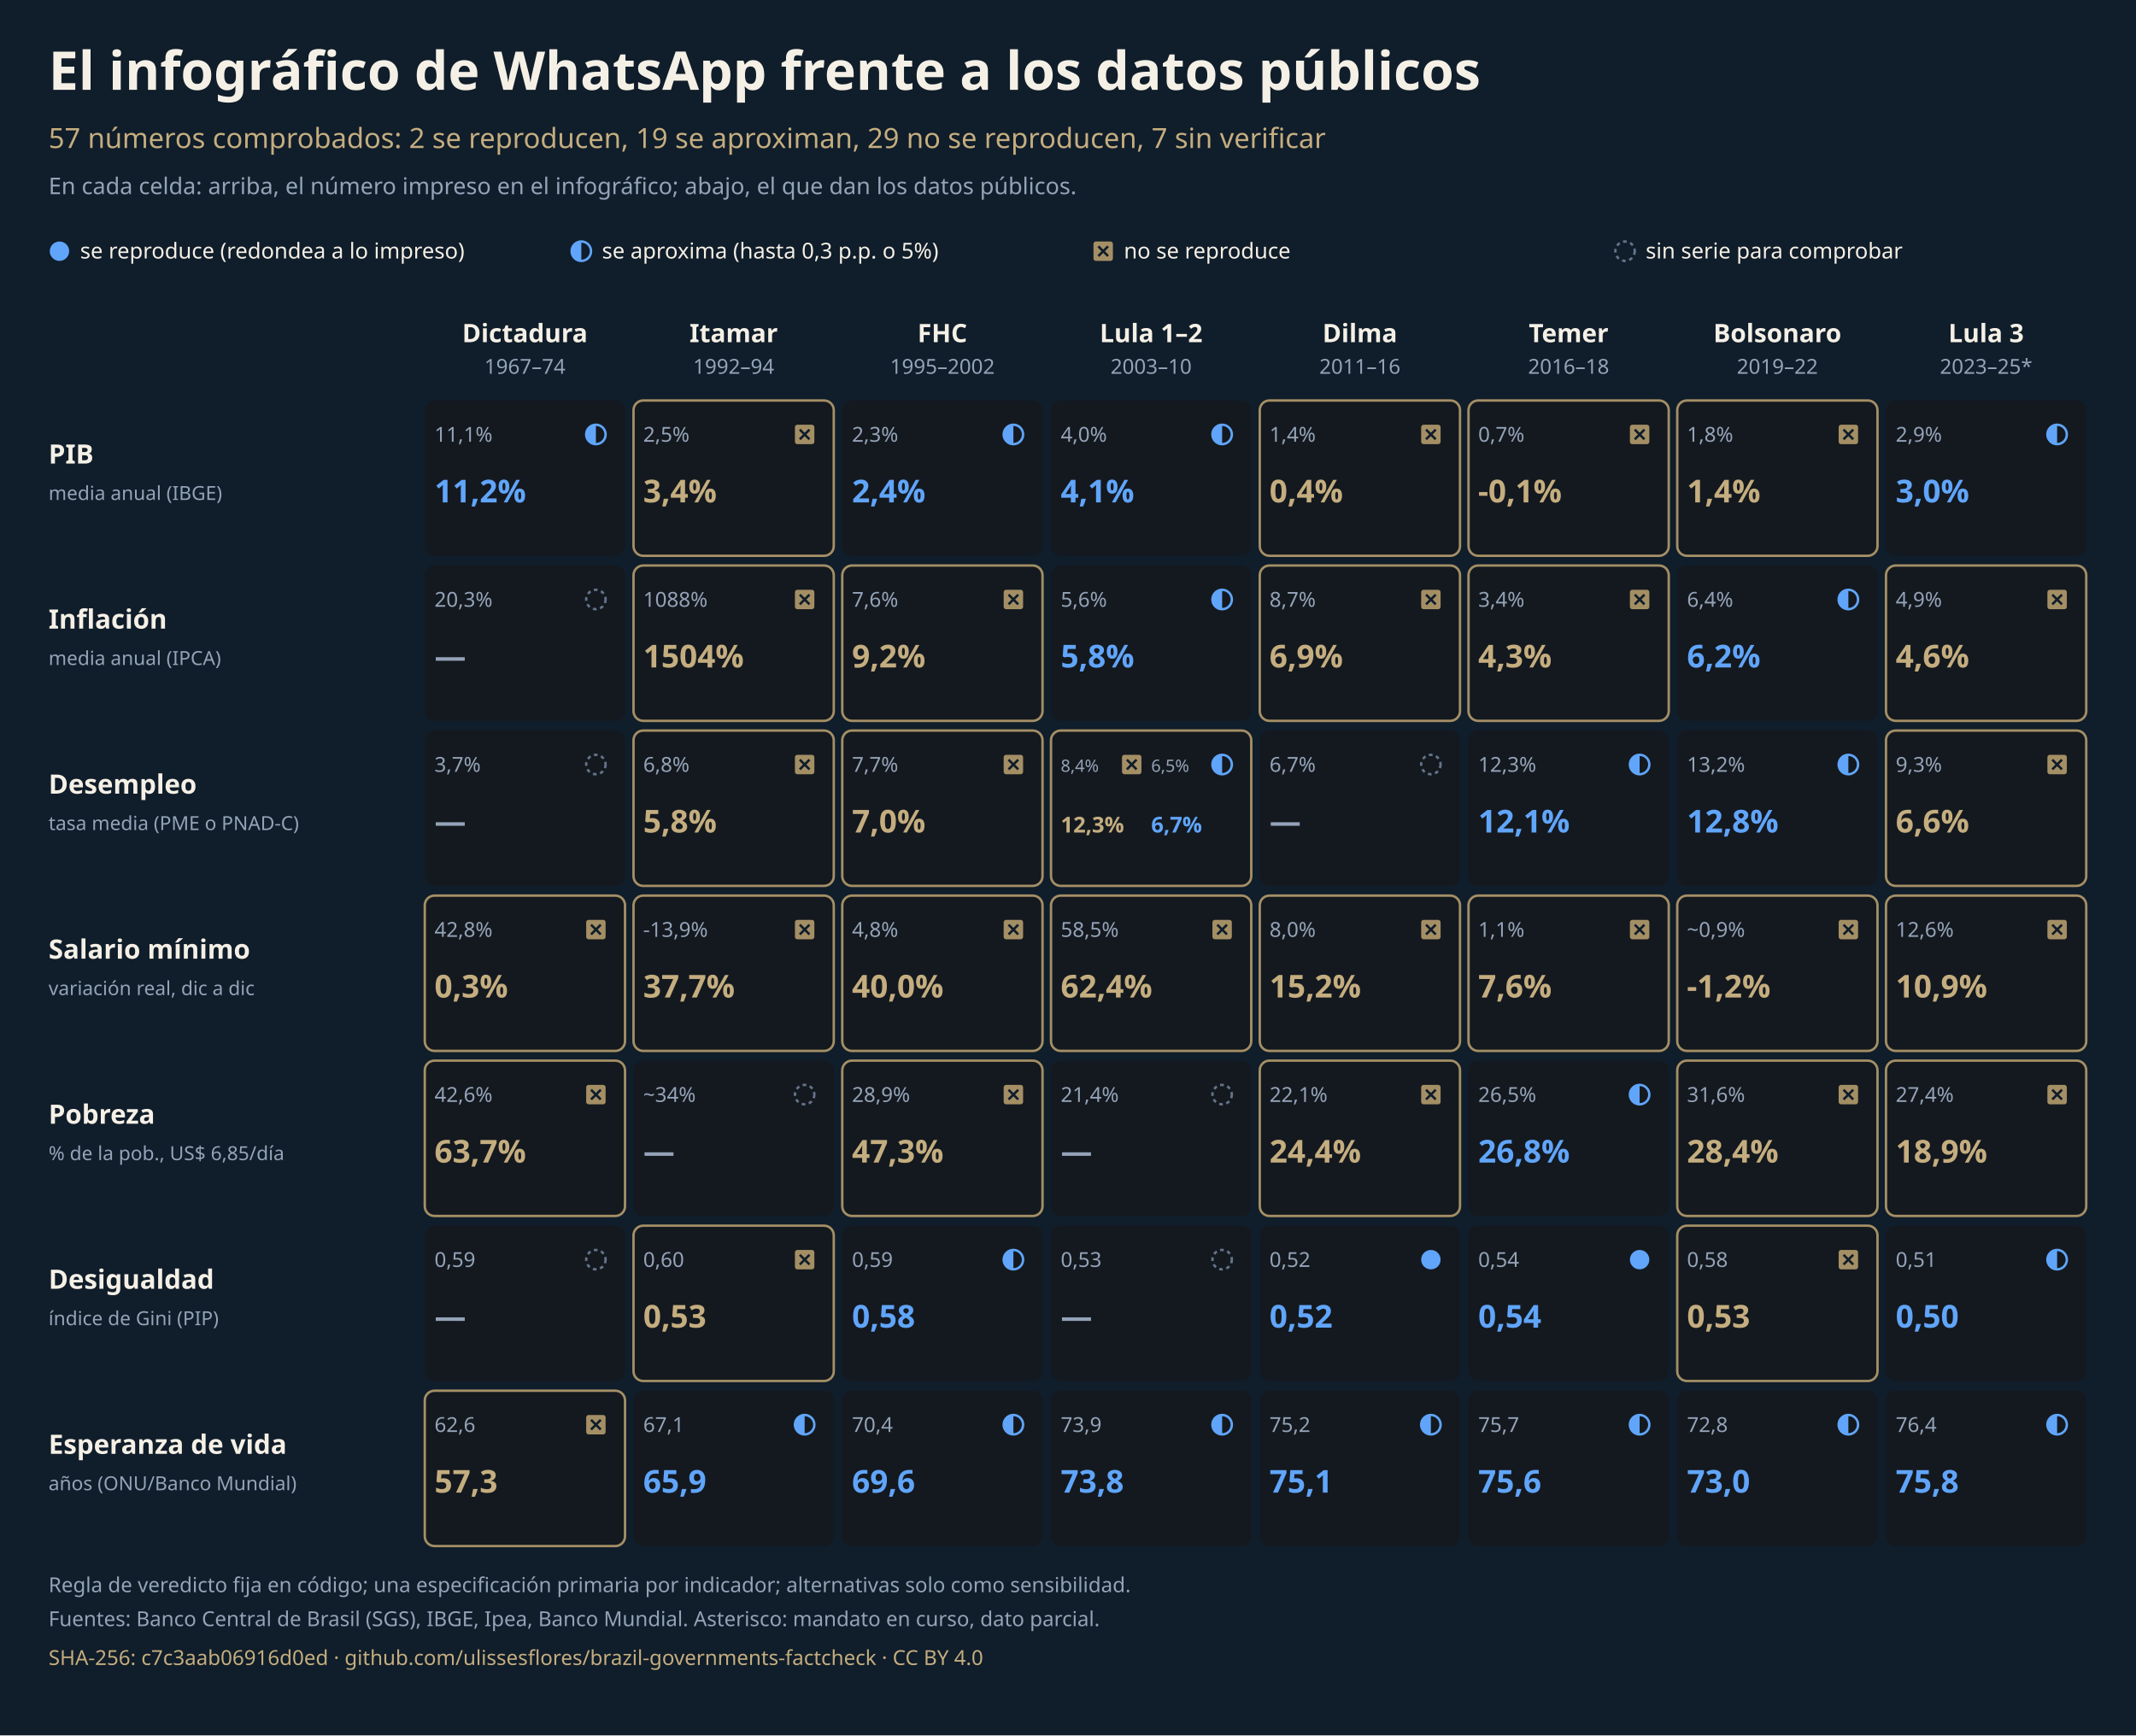
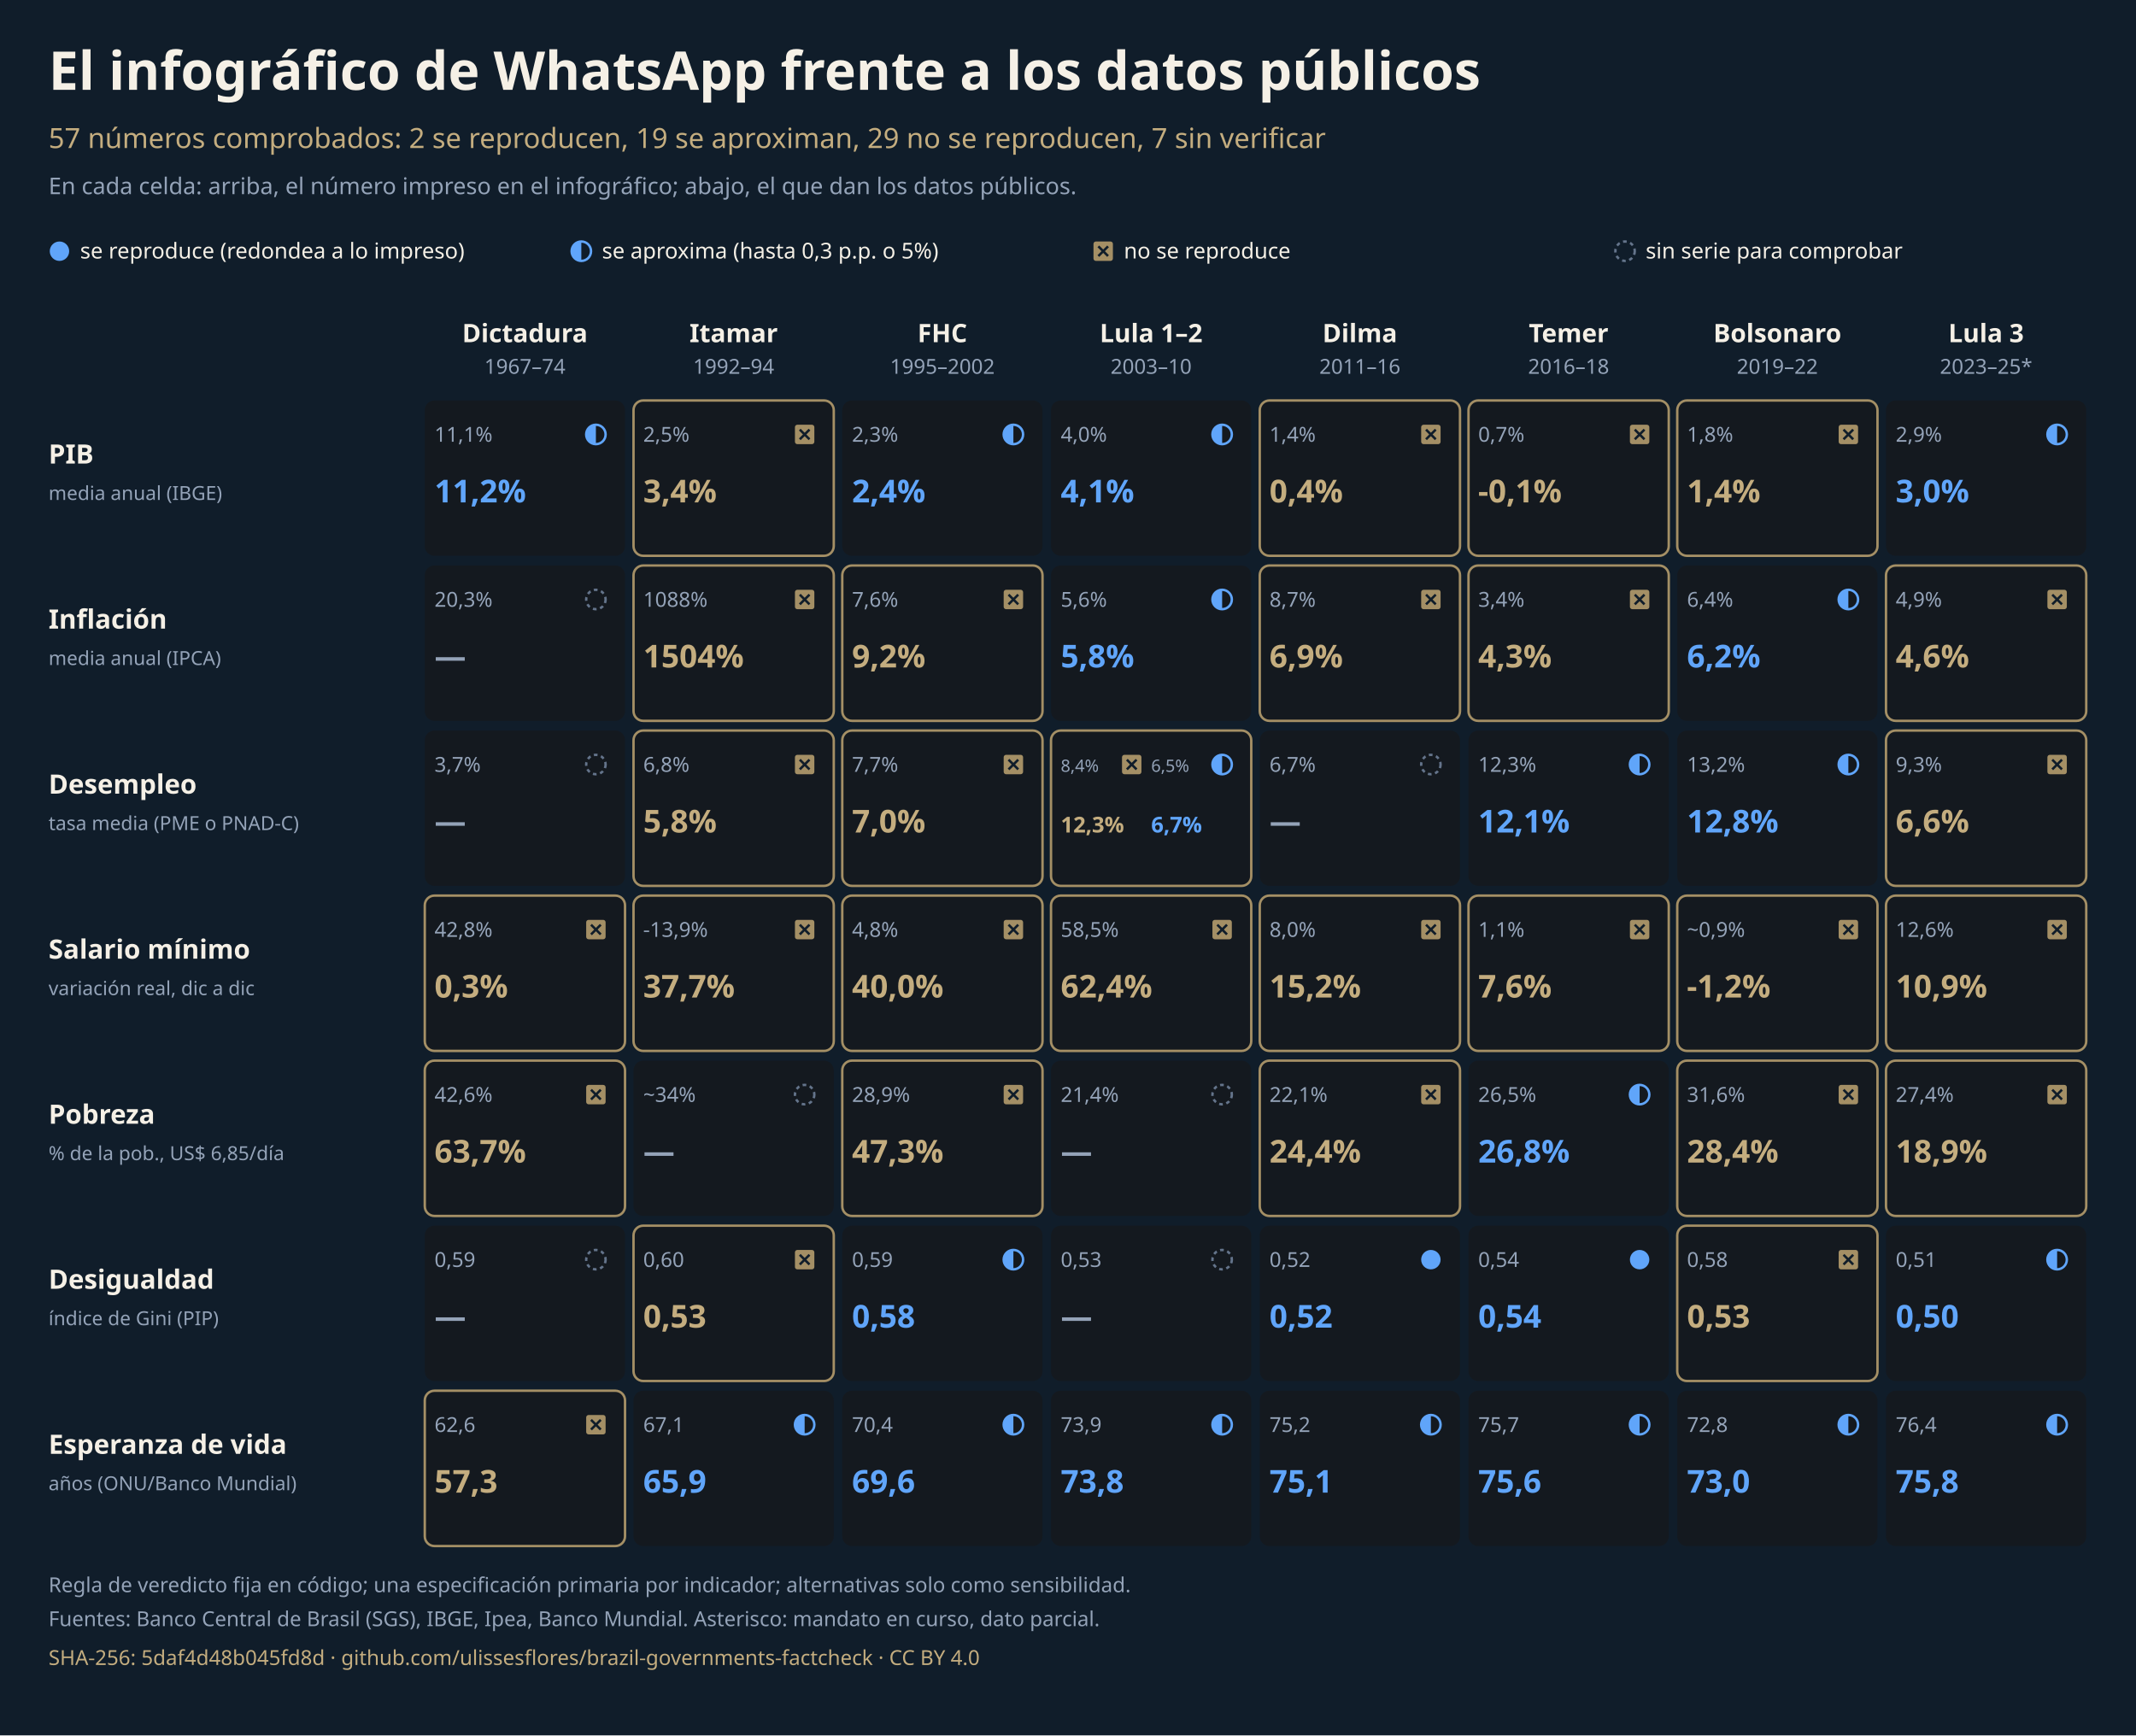
<svg xmlns="http://www.w3.org/2000/svg" viewBox="0 0 1760 1430" width="1760" height="1430" role="img" aria-label="El infográfico de WhatsApp frente a los datos públicos. 57 números comprobados: 2 se reproducen, 19 se aproximan, 29 no se reproducen, 7 sin verificar. Dictadura, PIB: 11,1% / 11,2%. Itamar, PIB: 2,5% / 3,4%. FHC, PIB: 2,3% / 2,4%. Lula 1–2, PIB: 4,0% / 4,1%. Dilma, PIB: 1,4% / 0,4%. Temer, PIB: 0,7% / -0,1%. Bolsonaro, PIB: 1,8% / 1,4%. Lula 3, PIB: 2,9% / 3,0%. Dictadura, Inflación: 20,3% / —. Itamar, Inflación: 1088% / 1504%. FHC, Inflación: 7,6% / 9,2%. Lula 1–2, Inflación: 5,6% / 5,8%. Dilma, Inflación: 8,7% / 6,9%. Temer, Inflación: 3,4% / 4,3%. Bolsonaro, Inflación: 6,4% / 6,2%. Lula 3, Inflación: 4,9% / 4,6%. Dictadura, Desempleo: 3,7% / —. Itamar, Desempleo: 6,8% / 5,8%. FHC, Desempleo: 7,7% / 7,0%. Lula 1–2, Desempleo: 8,4% / 12,3%. Lula 1–2, Desempleo: 6,5% / 6,7%. Dilma, Desempleo: 6,7% / —. Temer, Desempleo: 12,3% / 12,1%. Bolsonaro, Desempleo: 13,2% / 12,8%. Lula 3, Desempleo: 9,3% / 6,6%. Dictadura, Salario mínimo: 42,8% / 0,3%. Itamar, Salario mínimo: -13,9% / 37,7%. FHC, Salario mínimo: 4,8% / 40,0%. Lula 1–2, Salario mínimo: 58,5% / 62,4%. Dilma, Salario mínimo: 8,0% / 15,2%. Temer, Salario mínimo: 1,1% / 7,6%. Bolsonaro, Salario mínimo: ~0,9% / -1,2%. Lula 3, Salario mínimo: 12,6% / 10,9%. Dictadura, Pobreza: 42,6% / 63,7%. Itamar, Pobreza: ~34% / —. FHC, Pobreza: 28,9% / 47,3%. Lula 1–2, Pobreza: 21,4% / —. Dilma, Pobreza: 22,1% / 24,4%. Temer, Pobreza: 26,5% / 26,8%. Bolsonaro, Pobreza: 31,6% / 28,4%. Lula 3, Pobreza: 27,4% / 18,9%. Dictadura, Desigualdad: 0,59 / —. Itamar, Desigualdad: 0,60 / 0,53. FHC, Desigualdad: 0,59 / 0,58. Lula 1–2, Desigualdad: 0,53 / —. Dilma, Desigualdad: 0,52 / 0,52. Temer, Desigualdad: 0,54 / 0,54. Bolsonaro, Desigualdad: 0,58 / 0,53. Lula 3, Desigualdad: 0,51 / 0,50. Dictadura, Esperanza de vida: 62,6 / 57,3. Itamar, Esperanza de vida: 67,1 / 65,9. FHC, Esperanza de vida: 70,4 / 69,6. Lula 1–2, Esperanza de vida: 73,9 / 73,8. Dilma, Esperanza de vida: 75,2 / 75,1. Temer, Esperanza de vida: 75,7 / 75,6. Bolsonaro, Esperanza de vida: 72,8 / 73,0. Lula 3, Esperanza de vida: 76,4 / 75,8." font-family="Fahkwang, 'Noto Sans Hebrew', system-ui, sans-serif">
  <rect width="1760" height="1430" fill="#101d2a" />
  <text x="40.0" y="74.0" font-size="44" fill="#f5f0e6" text-anchor="start" font-weight="700">El infográfico de WhatsApp frente a los datos públicos</text>
  <text x="40.0" y="122.0" font-size="23" fill="#c4ad7f" text-anchor="start">57 números comprobados: 2 se reproducen, 19 se aproximan, 29 no se reproducen, 7 sin verificar</text>
  <text x="40.0" y="160.0" font-size="19" fill="#94a3b8" text-anchor="start">En cada celda: arriba, el número impreso en el infográfico; abajo, el que dan los datos públicos.</text>
  <circle cx="49.0" cy="207.0" r="8" fill="#60a5fa" stroke="none" stroke-width="1" />
  <text x="66.0" y="213.0" font-size="18" fill="#f5f0e6" text-anchor="start">se reproduce (redondea a lo impreso)</text>
  <circle cx="479.0" cy="207.0" r="8" fill="none" stroke="#60a5fa" stroke-width="2" />
  <path d="M 479.0 199.0 A 8 8 0 0 0 479.0 215.0 Z" fill="#60a5fa" stroke="none" stroke-width="1" stroke-linejoin="round" stroke-linecap="round" />
  <text x="496.0" y="213.0" font-size="18" fill="#f5f0e6" text-anchor="start">se aproxima (hasta 0,3 p.p. o 5%)</text>
  <rect x="901.0" y="199.0" width="16.0" height="16.0" rx="2" fill="#a48f65" stroke="none" stroke-width="1" />
  <line x1="905.0" y1="203.0" x2="913.0" y2="211.0" stroke="#101d2a" stroke-width="2" />
  <line x1="905.0" y1="211.0" x2="913.0" y2="203.0" stroke="#101d2a" stroke-width="2" />
  <text x="926.0" y="213.0" font-size="18" fill="#f5f0e6" text-anchor="start">no se reproduce</text>
  <circle cx="1339.0" cy="207.0" r="8" fill="none" stroke="#64748b" stroke-width="2" stroke-dasharray="3 3" />
  <text x="1356.0" y="213.0" font-size="18" fill="#f5f0e6" text-anchor="start">sin serie para comprobar</text>
  <text x="432.5" y="282.0" font-size="21" fill="#f5f0e6" text-anchor="middle" font-weight="700">Dictadura</text>
  <text x="432.5" y="308.0" font-size="17" fill="#94a3b8" text-anchor="middle">1967–74</text>
  <text x="604.5" y="282.0" font-size="21" fill="#f5f0e6" text-anchor="middle" font-weight="700">Itamar</text>
  <text x="604.5" y="308.0" font-size="17" fill="#94a3b8" text-anchor="middle">1992–94</text>
  <text x="776.5" y="282.0" font-size="21" fill="#f5f0e6" text-anchor="middle" font-weight="700">FHC</text>
  <text x="776.5" y="308.0" font-size="17" fill="#94a3b8" text-anchor="middle">1995–2002</text>
  <text x="948.5" y="282.0" font-size="21" fill="#f5f0e6" text-anchor="middle" font-weight="700">Lula 1–2</text>
  <text x="948.5" y="308.0" font-size="17" fill="#94a3b8" text-anchor="middle">2003–10</text>
  <text x="1120.5" y="282.0" font-size="21" fill="#f5f0e6" text-anchor="middle" font-weight="700">Dilma</text>
  <text x="1120.5" y="308.0" font-size="17" fill="#94a3b8" text-anchor="middle">2011–16</text>
  <text x="1292.5" y="282.0" font-size="21" fill="#f5f0e6" text-anchor="middle" font-weight="700">Temer</text>
  <text x="1292.5" y="308.0" font-size="17" fill="#94a3b8" text-anchor="middle">2016–18</text>
  <text x="1464.5" y="282.0" font-size="21" fill="#f5f0e6" text-anchor="middle" font-weight="700">Bolsonaro</text>
  <text x="1464.5" y="308.0" font-size="17" fill="#94a3b8" text-anchor="middle">2019–22</text>
  <text x="1636.5" y="282.0" font-size="21" fill="#f5f0e6" text-anchor="middle" font-weight="700">Lula 3</text>
  <text x="1636.5" y="308.0" font-size="17" fill="#94a3b8" text-anchor="middle">2023–25*</text>
  <text x="40.0" y="382.0" font-size="22" fill="#f5f0e6" text-anchor="start" font-weight="700">PIB</text>
  <text x="40.0" y="412.0" font-size="16" fill="#94a3b8" text-anchor="start">media anual (IBGE)</text>
  <rect x="350.0" y="330.0" width="165.0" height="128.0" rx="8" fill="#14191f" stroke="none" stroke-width="2" />
  <text x="358.0" y="364.0" font-size="17" fill="#94a3b8" text-anchor="start">11,1%</text>
  <circle cx="491.0" cy="358.0" r="8" fill="none" stroke="#60a5fa" stroke-width="2" />
  <path d="M 491.0 350.0 A 8 8 0 0 0 491.0 366.0 Z" fill="#60a5fa" stroke="none" stroke-width="1" stroke-linejoin="round" stroke-linecap="round" />
  <text x="358.0" y="414.0" font-size="26" fill="#60a5fa" text-anchor="start" font-weight="700">11,2%</text>
  <rect x="522.0" y="330.0" width="165.0" height="128.0" rx="8" fill="#14191f" stroke="#a48f65" stroke-width="2" />
  <text x="530.0" y="364.0" font-size="17" fill="#94a3b8" text-anchor="start">2,5%</text>
  <rect x="655.0" y="350.0" width="16.0" height="16.0" rx="2" fill="#a48f65" stroke="none" stroke-width="1" />
  <line x1="659.0" y1="354.0" x2="667.0" y2="362.0" stroke="#101d2a" stroke-width="2" />
  <line x1="659.0" y1="362.0" x2="667.0" y2="354.0" stroke="#101d2a" stroke-width="2" />
  <text x="530.0" y="414.0" font-size="26" fill="#c4ad7f" text-anchor="start" font-weight="700">3,4%</text>
  <rect x="694.0" y="330.0" width="165.0" height="128.0" rx="8" fill="#14191f" stroke="none" stroke-width="2" />
  <text x="702.0" y="364.0" font-size="17" fill="#94a3b8" text-anchor="start">2,3%</text>
  <circle cx="835.0" cy="358.0" r="8" fill="none" stroke="#60a5fa" stroke-width="2" />
  <path d="M 835.0 350.0 A 8 8 0 0 0 835.0 366.0 Z" fill="#60a5fa" stroke="none" stroke-width="1" stroke-linejoin="round" stroke-linecap="round" />
  <text x="702.0" y="414.0" font-size="26" fill="#60a5fa" text-anchor="start" font-weight="700">2,4%</text>
  <rect x="866.0" y="330.0" width="165.0" height="128.0" rx="8" fill="#14191f" stroke="none" stroke-width="2" />
  <text x="874.0" y="364.0" font-size="17" fill="#94a3b8" text-anchor="start">4,0%</text>
  <circle cx="1007.0" cy="358.0" r="8" fill="none" stroke="#60a5fa" stroke-width="2" />
  <path d="M 1007.0 350.0 A 8 8 0 0 0 1007.0 366.0 Z" fill="#60a5fa" stroke="none" stroke-width="1" stroke-linejoin="round" stroke-linecap="round" />
  <text x="874.0" y="414.0" font-size="26" fill="#60a5fa" text-anchor="start" font-weight="700">4,1%</text>
  <rect x="1038.0" y="330.0" width="165.0" height="128.0" rx="8" fill="#14191f" stroke="#a48f65" stroke-width="2" />
  <text x="1046.0" y="364.0" font-size="17" fill="#94a3b8" text-anchor="start">1,4%</text>
  <rect x="1171.0" y="350.0" width="16.0" height="16.0" rx="2" fill="#a48f65" stroke="none" stroke-width="1" />
  <line x1="1175.0" y1="354.0" x2="1183.0" y2="362.0" stroke="#101d2a" stroke-width="2" />
  <line x1="1175.0" y1="362.0" x2="1183.0" y2="354.0" stroke="#101d2a" stroke-width="2" />
  <text x="1046.0" y="414.0" font-size="26" fill="#c4ad7f" text-anchor="start" font-weight="700">0,4%</text>
  <rect x="1210.0" y="330.0" width="165.0" height="128.0" rx="8" fill="#14191f" stroke="#a48f65" stroke-width="2" />
  <text x="1218.0" y="364.0" font-size="17" fill="#94a3b8" text-anchor="start">0,7%</text>
  <rect x="1343.0" y="350.0" width="16.0" height="16.0" rx="2" fill="#a48f65" stroke="none" stroke-width="1" />
  <line x1="1347.0" y1="354.0" x2="1355.0" y2="362.0" stroke="#101d2a" stroke-width="2" />
  <line x1="1347.0" y1="362.0" x2="1355.0" y2="354.0" stroke="#101d2a" stroke-width="2" />
  <text x="1218.0" y="414.0" font-size="26" fill="#c4ad7f" text-anchor="start" font-weight="700">-0,1%</text>
  <rect x="1382.0" y="330.0" width="165.0" height="128.0" rx="8" fill="#14191f" stroke="#a48f65" stroke-width="2" />
  <text x="1390.0" y="364.0" font-size="17" fill="#94a3b8" text-anchor="start">1,8%</text>
  <rect x="1515.0" y="350.0" width="16.0" height="16.0" rx="2" fill="#a48f65" stroke="none" stroke-width="1" />
  <line x1="1519.0" y1="354.0" x2="1527.0" y2="362.0" stroke="#101d2a" stroke-width="2" />
  <line x1="1519.0" y1="362.0" x2="1527.0" y2="354.0" stroke="#101d2a" stroke-width="2" />
  <text x="1390.0" y="414.0" font-size="26" fill="#c4ad7f" text-anchor="start" font-weight="700">1,4%</text>
  <rect x="1554.0" y="330.0" width="165.0" height="128.0" rx="8" fill="#14191f" stroke="none" stroke-width="2" />
  <text x="1562.0" y="364.0" font-size="17" fill="#94a3b8" text-anchor="start">2,9%</text>
  <circle cx="1695.0" cy="358.0" r="8" fill="none" stroke="#60a5fa" stroke-width="2" />
  <path d="M 1695.0 350.0 A 8 8 0 0 0 1695.0 366.0 Z" fill="#60a5fa" stroke="none" stroke-width="1" stroke-linejoin="round" stroke-linecap="round" />
  <text x="1562.0" y="414.0" font-size="26" fill="#60a5fa" text-anchor="start" font-weight="700">3,0%</text>
  <text x="40.0" y="518.0" font-size="22" fill="#f5f0e6" text-anchor="start" font-weight="700">Inflación</text>
  <text x="40.0" y="548.0" font-size="16" fill="#94a3b8" text-anchor="start">media anual (IPCA)</text>
  <rect x="350.0" y="466.0" width="165.0" height="128.0" rx="8" fill="#14191f" stroke="none" stroke-width="2" />
  <text x="358.0" y="500.0" font-size="17" fill="#94a3b8" text-anchor="start">20,3%</text>
  <circle cx="491.0" cy="494.0" r="8" fill="none" stroke="#64748b" stroke-width="2" stroke-dasharray="3 3" />
  <text x="358.0" y="550.0" font-size="26" fill="#94a3b8" text-anchor="start" font-weight="700">—</text>
  <rect x="522.0" y="466.0" width="165.0" height="128.0" rx="8" fill="#14191f" stroke="#a48f65" stroke-width="2" />
  <text x="530.0" y="500.0" font-size="17" fill="#94a3b8" text-anchor="start">1088%</text>
  <rect x="655.0" y="486.0" width="16.0" height="16.0" rx="2" fill="#a48f65" stroke="none" stroke-width="1" />
  <line x1="659.0" y1="490.0" x2="667.0" y2="498.0" stroke="#101d2a" stroke-width="2" />
  <line x1="659.0" y1="498.0" x2="667.0" y2="490.0" stroke="#101d2a" stroke-width="2" />
  <text x="530.0" y="550.0" font-size="26" fill="#c4ad7f" text-anchor="start" font-weight="700">1504%</text>
  <rect x="694.0" y="466.0" width="165.0" height="128.0" rx="8" fill="#14191f" stroke="#a48f65" stroke-width="2" />
  <text x="702.0" y="500.0" font-size="17" fill="#94a3b8" text-anchor="start">7,6%</text>
  <rect x="827.0" y="486.0" width="16.0" height="16.0" rx="2" fill="#a48f65" stroke="none" stroke-width="1" />
  <line x1="831.0" y1="490.0" x2="839.0" y2="498.0" stroke="#101d2a" stroke-width="2" />
  <line x1="831.0" y1="498.0" x2="839.0" y2="490.0" stroke="#101d2a" stroke-width="2" />
  <text x="702.0" y="550.0" font-size="26" fill="#c4ad7f" text-anchor="start" font-weight="700">9,2%</text>
  <rect x="866.0" y="466.0" width="165.0" height="128.0" rx="8" fill="#14191f" stroke="none" stroke-width="2" />
  <text x="874.0" y="500.0" font-size="17" fill="#94a3b8" text-anchor="start">5,6%</text>
  <circle cx="1007.0" cy="494.0" r="8" fill="none" stroke="#60a5fa" stroke-width="2" />
  <path d="M 1007.0 486.0 A 8 8 0 0 0 1007.0 502.0 Z" fill="#60a5fa" stroke="none" stroke-width="1" stroke-linejoin="round" stroke-linecap="round" />
  <text x="874.0" y="550.0" font-size="26" fill="#60a5fa" text-anchor="start" font-weight="700">5,8%</text>
  <rect x="1038.0" y="466.0" width="165.0" height="128.0" rx="8" fill="#14191f" stroke="#a48f65" stroke-width="2" />
  <text x="1046.0" y="500.0" font-size="17" fill="#94a3b8" text-anchor="start">8,7%</text>
  <rect x="1171.0" y="486.0" width="16.0" height="16.0" rx="2" fill="#a48f65" stroke="none" stroke-width="1" />
  <line x1="1175.0" y1="490.0" x2="1183.0" y2="498.0" stroke="#101d2a" stroke-width="2" />
  <line x1="1175.0" y1="498.0" x2="1183.0" y2="490.0" stroke="#101d2a" stroke-width="2" />
  <text x="1046.0" y="550.0" font-size="26" fill="#c4ad7f" text-anchor="start" font-weight="700">6,9%</text>
  <rect x="1210.0" y="466.0" width="165.0" height="128.0" rx="8" fill="#14191f" stroke="#a48f65" stroke-width="2" />
  <text x="1218.0" y="500.0" font-size="17" fill="#94a3b8" text-anchor="start">3,4%</text>
  <rect x="1343.0" y="486.0" width="16.0" height="16.0" rx="2" fill="#a48f65" stroke="none" stroke-width="1" />
  <line x1="1347.0" y1="490.0" x2="1355.0" y2="498.0" stroke="#101d2a" stroke-width="2" />
  <line x1="1347.0" y1="498.0" x2="1355.0" y2="490.0" stroke="#101d2a" stroke-width="2" />
  <text x="1218.0" y="550.0" font-size="26" fill="#c4ad7f" text-anchor="start" font-weight="700">4,3%</text>
  <rect x="1382.0" y="466.0" width="165.0" height="128.0" rx="8" fill="#14191f" stroke="none" stroke-width="2" />
  <text x="1390.0" y="500.0" font-size="17" fill="#94a3b8" text-anchor="start">6,4%</text>
  <circle cx="1523.0" cy="494.0" r="8" fill="none" stroke="#60a5fa" stroke-width="2" />
  <path d="M 1523.0 486.0 A 8 8 0 0 0 1523.0 502.0 Z" fill="#60a5fa" stroke="none" stroke-width="1" stroke-linejoin="round" stroke-linecap="round" />
  <text x="1390.0" y="550.0" font-size="26" fill="#60a5fa" text-anchor="start" font-weight="700">6,2%</text>
  <rect x="1554.0" y="466.0" width="165.0" height="128.0" rx="8" fill="#14191f" stroke="#a48f65" stroke-width="2" />
  <text x="1562.0" y="500.0" font-size="17" fill="#94a3b8" text-anchor="start">4,9%</text>
  <rect x="1687.0" y="486.0" width="16.0" height="16.0" rx="2" fill="#a48f65" stroke="none" stroke-width="1" />
  <line x1="1691.0" y1="490.0" x2="1699.0" y2="498.0" stroke="#101d2a" stroke-width="2" />
  <line x1="1691.0" y1="498.0" x2="1699.0" y2="490.0" stroke="#101d2a" stroke-width="2" />
  <text x="1562.0" y="550.0" font-size="26" fill="#c4ad7f" text-anchor="start" font-weight="700">4,6%</text>
  <text x="40.0" y="654.0" font-size="22" fill="#f5f0e6" text-anchor="start" font-weight="700">Desempleo</text>
  <text x="40.0" y="684.0" font-size="16" fill="#94a3b8" text-anchor="start">tasa media (PME o PNAD-C)</text>
  <rect x="350.0" y="602.0" width="165.0" height="128.0" rx="8" fill="#14191f" stroke="none" stroke-width="2" />
  <text x="358.0" y="636.0" font-size="17" fill="#94a3b8" text-anchor="start">3,7%</text>
  <circle cx="491.0" cy="630.0" r="8" fill="none" stroke="#64748b" stroke-width="2" stroke-dasharray="3 3" />
  <text x="358.0" y="686.0" font-size="26" fill="#94a3b8" text-anchor="start" font-weight="700">—</text>
  <rect x="522.0" y="602.0" width="165.0" height="128.0" rx="8" fill="#14191f" stroke="#a48f65" stroke-width="2" />
  <text x="530.0" y="636.0" font-size="17" fill="#94a3b8" text-anchor="start">6,8%</text>
  <rect x="655.0" y="622.0" width="16.0" height="16.0" rx="2" fill="#a48f65" stroke="none" stroke-width="1" />
  <line x1="659.0" y1="626.0" x2="667.0" y2="634.0" stroke="#101d2a" stroke-width="2" />
  <line x1="659.0" y1="634.0" x2="667.0" y2="626.0" stroke="#101d2a" stroke-width="2" />
  <text x="530.0" y="686.0" font-size="26" fill="#c4ad7f" text-anchor="start" font-weight="700">5,8%</text>
  <rect x="694.0" y="602.0" width="165.0" height="128.0" rx="8" fill="#14191f" stroke="#a48f65" stroke-width="2" />
  <text x="702.0" y="636.0" font-size="17" fill="#94a3b8" text-anchor="start">7,7%</text>
  <rect x="827.0" y="622.0" width="16.0" height="16.0" rx="2" fill="#a48f65" stroke="none" stroke-width="1" />
  <line x1="831.0" y1="626.0" x2="839.0" y2="634.0" stroke="#101d2a" stroke-width="2" />
  <line x1="831.0" y1="634.0" x2="839.0" y2="626.0" stroke="#101d2a" stroke-width="2" />
  <text x="702.0" y="686.0" font-size="26" fill="#c4ad7f" text-anchor="start" font-weight="700">7,0%</text>
  <rect x="866.0" y="602.0" width="165.0" height="128.0" rx="8" fill="#14191f" stroke="#a48f65" stroke-width="2" />
  <text x="874.0" y="636.0" font-size="14" fill="#94a3b8" text-anchor="start">8,4%</text>
  <rect x="924.5" y="622.0" width="16.0" height="16.0" rx="2" fill="#a48f65" stroke="none" stroke-width="1" />
  <line x1="928.5" y1="626.0" x2="936.5" y2="634.0" stroke="#101d2a" stroke-width="2" />
  <line x1="928.5" y1="634.0" x2="936.5" y2="626.0" stroke="#101d2a" stroke-width="2" />
  <text x="874.0" y="686.0" font-size="18" fill="#c4ad7f" text-anchor="start" font-weight="700">12,3%</text>
  <text x="948.5" y="636.0" font-size="14" fill="#94a3b8" text-anchor="start">6,5%</text>
  <circle cx="1007.0" cy="630.0" r="8" fill="none" stroke="#60a5fa" stroke-width="2" />
  <path d="M 1007.0 622.0 A 8 8 0 0 0 1007.0 638.0 Z" fill="#60a5fa" stroke="none" stroke-width="1" stroke-linejoin="round" stroke-linecap="round" />
  <text x="948.5" y="686.0" font-size="18" fill="#60a5fa" text-anchor="start" font-weight="700">6,7%</text>
  <rect x="1038.0" y="602.0" width="165.0" height="128.0" rx="8" fill="#14191f" stroke="none" stroke-width="2" />
  <text x="1046.0" y="636.0" font-size="17" fill="#94a3b8" text-anchor="start">6,7%</text>
  <circle cx="1179.0" cy="630.0" r="8" fill="none" stroke="#64748b" stroke-width="2" stroke-dasharray="3 3" />
  <text x="1046.0" y="686.0" font-size="26" fill="#94a3b8" text-anchor="start" font-weight="700">—</text>
  <rect x="1210.0" y="602.0" width="165.0" height="128.0" rx="8" fill="#14191f" stroke="none" stroke-width="2" />
  <text x="1218.0" y="636.0" font-size="17" fill="#94a3b8" text-anchor="start">12,3%</text>
  <circle cx="1351.0" cy="630.0" r="8" fill="none" stroke="#60a5fa" stroke-width="2" />
  <path d="M 1351.0 622.0 A 8 8 0 0 0 1351.0 638.0 Z" fill="#60a5fa" stroke="none" stroke-width="1" stroke-linejoin="round" stroke-linecap="round" />
  <text x="1218.0" y="686.0" font-size="26" fill="#60a5fa" text-anchor="start" font-weight="700">12,1%</text>
  <rect x="1382.0" y="602.0" width="165.0" height="128.0" rx="8" fill="#14191f" stroke="none" stroke-width="2" />
  <text x="1390.0" y="636.0" font-size="17" fill="#94a3b8" text-anchor="start">13,2%</text>
  <circle cx="1523.0" cy="630.0" r="8" fill="none" stroke="#60a5fa" stroke-width="2" />
  <path d="M 1523.0 622.0 A 8 8 0 0 0 1523.0 638.0 Z" fill="#60a5fa" stroke="none" stroke-width="1" stroke-linejoin="round" stroke-linecap="round" />
  <text x="1390.0" y="686.0" font-size="26" fill="#60a5fa" text-anchor="start" font-weight="700">12,8%</text>
  <rect x="1554.0" y="602.0" width="165.0" height="128.0" rx="8" fill="#14191f" stroke="#a48f65" stroke-width="2" />
  <text x="1562.0" y="636.0" font-size="17" fill="#94a3b8" text-anchor="start">9,3%</text>
  <rect x="1687.0" y="622.0" width="16.0" height="16.0" rx="2" fill="#a48f65" stroke="none" stroke-width="1" />
  <line x1="1691.0" y1="626.0" x2="1699.0" y2="634.0" stroke="#101d2a" stroke-width="2" />
  <line x1="1691.0" y1="634.0" x2="1699.0" y2="626.0" stroke="#101d2a" stroke-width="2" />
  <text x="1562.0" y="686.0" font-size="26" fill="#c4ad7f" text-anchor="start" font-weight="700">6,6%</text>
  <text x="40.0" y="790.0" font-size="22" fill="#f5f0e6" text-anchor="start" font-weight="700">Salario mínimo</text>
  <text x="40.0" y="820.0" font-size="16" fill="#94a3b8" text-anchor="start">variación real, dic a dic</text>
  <rect x="350.0" y="738.0" width="165.0" height="128.0" rx="8" fill="#14191f" stroke="#a48f65" stroke-width="2" />
  <text x="358.0" y="772.0" font-size="17" fill="#94a3b8" text-anchor="start">42,8%</text>
  <rect x="483.0" y="758.0" width="16.0" height="16.0" rx="2" fill="#a48f65" stroke="none" stroke-width="1" />
  <line x1="487.0" y1="762.0" x2="495.0" y2="770.0" stroke="#101d2a" stroke-width="2" />
  <line x1="487.0" y1="770.0" x2="495.0" y2="762.0" stroke="#101d2a" stroke-width="2" />
  <text x="358.0" y="822.0" font-size="26" fill="#c4ad7f" text-anchor="start" font-weight="700">0,3%</text>
  <rect x="522.0" y="738.0" width="165.0" height="128.0" rx="8" fill="#14191f" stroke="#a48f65" stroke-width="2" />
  <text x="530.0" y="772.0" font-size="17" fill="#94a3b8" text-anchor="start">-13,9%</text>
  <rect x="655.0" y="758.0" width="16.0" height="16.0" rx="2" fill="#a48f65" stroke="none" stroke-width="1" />
  <line x1="659.0" y1="762.0" x2="667.0" y2="770.0" stroke="#101d2a" stroke-width="2" />
  <line x1="659.0" y1="770.0" x2="667.0" y2="762.0" stroke="#101d2a" stroke-width="2" />
  <text x="530.0" y="822.0" font-size="26" fill="#c4ad7f" text-anchor="start" font-weight="700">37,7%</text>
  <rect x="694.0" y="738.0" width="165.0" height="128.0" rx="8" fill="#14191f" stroke="#a48f65" stroke-width="2" />
  <text x="702.0" y="772.0" font-size="17" fill="#94a3b8" text-anchor="start">4,8%</text>
  <rect x="827.0" y="758.0" width="16.0" height="16.0" rx="2" fill="#a48f65" stroke="none" stroke-width="1" />
  <line x1="831.0" y1="762.0" x2="839.0" y2="770.0" stroke="#101d2a" stroke-width="2" />
  <line x1="831.0" y1="770.0" x2="839.0" y2="762.0" stroke="#101d2a" stroke-width="2" />
  <text x="702.0" y="822.0" font-size="26" fill="#c4ad7f" text-anchor="start" font-weight="700">40,0%</text>
  <rect x="866.0" y="738.0" width="165.0" height="128.0" rx="8" fill="#14191f" stroke="#a48f65" stroke-width="2" />
  <text x="874.0" y="772.0" font-size="17" fill="#94a3b8" text-anchor="start">58,5%</text>
  <rect x="999.0" y="758.0" width="16.0" height="16.0" rx="2" fill="#a48f65" stroke="none" stroke-width="1" />
  <line x1="1003.0" y1="762.0" x2="1011.0" y2="770.0" stroke="#101d2a" stroke-width="2" />
  <line x1="1003.0" y1="770.0" x2="1011.0" y2="762.0" stroke="#101d2a" stroke-width="2" />
  <text x="874.0" y="822.0" font-size="26" fill="#c4ad7f" text-anchor="start" font-weight="700">62,4%</text>
  <rect x="1038.0" y="738.0" width="165.0" height="128.0" rx="8" fill="#14191f" stroke="#a48f65" stroke-width="2" />
  <text x="1046.0" y="772.0" font-size="17" fill="#94a3b8" text-anchor="start">8,0%</text>
  <rect x="1171.0" y="758.0" width="16.0" height="16.0" rx="2" fill="#a48f65" stroke="none" stroke-width="1" />
  <line x1="1175.0" y1="762.0" x2="1183.0" y2="770.0" stroke="#101d2a" stroke-width="2" />
  <line x1="1175.0" y1="770.0" x2="1183.0" y2="762.0" stroke="#101d2a" stroke-width="2" />
  <text x="1046.0" y="822.0" font-size="26" fill="#c4ad7f" text-anchor="start" font-weight="700">15,2%</text>
  <rect x="1210.0" y="738.0" width="165.0" height="128.0" rx="8" fill="#14191f" stroke="#a48f65" stroke-width="2" />
  <text x="1218.0" y="772.0" font-size="17" fill="#94a3b8" text-anchor="start">1,1%</text>
  <rect x="1343.0" y="758.0" width="16.0" height="16.0" rx="2" fill="#a48f65" stroke="none" stroke-width="1" />
  <line x1="1347.0" y1="762.0" x2="1355.0" y2="770.0" stroke="#101d2a" stroke-width="2" />
  <line x1="1347.0" y1="770.0" x2="1355.0" y2="762.0" stroke="#101d2a" stroke-width="2" />
  <text x="1218.0" y="822.0" font-size="26" fill="#c4ad7f" text-anchor="start" font-weight="700">7,6%</text>
  <rect x="1382.0" y="738.0" width="165.0" height="128.0" rx="8" fill="#14191f" stroke="#a48f65" stroke-width="2" />
  <text x="1390.0" y="772.0" font-size="17" fill="#94a3b8" text-anchor="start">~0,9%</text>
  <rect x="1515.0" y="758.0" width="16.0" height="16.0" rx="2" fill="#a48f65" stroke="none" stroke-width="1" />
  <line x1="1519.0" y1="762.0" x2="1527.0" y2="770.0" stroke="#101d2a" stroke-width="2" />
  <line x1="1519.0" y1="770.0" x2="1527.0" y2="762.0" stroke="#101d2a" stroke-width="2" />
  <text x="1390.0" y="822.0" font-size="26" fill="#c4ad7f" text-anchor="start" font-weight="700">-1,2%</text>
  <rect x="1554.0" y="738.0" width="165.0" height="128.0" rx="8" fill="#14191f" stroke="#a48f65" stroke-width="2" />
  <text x="1562.0" y="772.0" font-size="17" fill="#94a3b8" text-anchor="start">12,6%</text>
  <rect x="1687.0" y="758.0" width="16.0" height="16.0" rx="2" fill="#a48f65" stroke="none" stroke-width="1" />
  <line x1="1691.0" y1="762.0" x2="1699.0" y2="770.0" stroke="#101d2a" stroke-width="2" />
  <line x1="1691.0" y1="770.0" x2="1699.0" y2="762.0" stroke="#101d2a" stroke-width="2" />
  <text x="1562.0" y="822.0" font-size="26" fill="#c4ad7f" text-anchor="start" font-weight="700">10,9%</text>
  <text x="40.0" y="926.0" font-size="22" fill="#f5f0e6" text-anchor="start" font-weight="700">Pobreza</text>
  <text x="40.0" y="956.0" font-size="16" fill="#94a3b8" text-anchor="start">% de la pob., US$ 6,85/día</text>
  <rect x="350.0" y="874.0" width="165.0" height="128.0" rx="8" fill="#14191f" stroke="#a48f65" stroke-width="2" />
  <text x="358.0" y="908.0" font-size="17" fill="#94a3b8" text-anchor="start">42,6%</text>
  <rect x="483.0" y="894.0" width="16.0" height="16.0" rx="2" fill="#a48f65" stroke="none" stroke-width="1" />
  <line x1="487.0" y1="898.0" x2="495.0" y2="906.0" stroke="#101d2a" stroke-width="2" />
  <line x1="487.0" y1="906.0" x2="495.0" y2="898.0" stroke="#101d2a" stroke-width="2" />
  <text x="358.0" y="958.0" font-size="26" fill="#c4ad7f" text-anchor="start" font-weight="700">63,7%</text>
  <rect x="522.0" y="874.0" width="165.0" height="128.0" rx="8" fill="#14191f" stroke="none" stroke-width="2" />
  <text x="530.0" y="908.0" font-size="17" fill="#94a3b8" text-anchor="start">~34%</text>
  <circle cx="663.0" cy="902.0" r="8" fill="none" stroke="#64748b" stroke-width="2" stroke-dasharray="3 3" />
  <text x="530.0" y="958.0" font-size="26" fill="#94a3b8" text-anchor="start" font-weight="700">—</text>
  <rect x="694.0" y="874.0" width="165.0" height="128.0" rx="8" fill="#14191f" stroke="#a48f65" stroke-width="2" />
  <text x="702.0" y="908.0" font-size="17" fill="#94a3b8" text-anchor="start">28,9%</text>
  <rect x="827.0" y="894.0" width="16.0" height="16.0" rx="2" fill="#a48f65" stroke="none" stroke-width="1" />
  <line x1="831.0" y1="898.0" x2="839.0" y2="906.0" stroke="#101d2a" stroke-width="2" />
  <line x1="831.0" y1="906.0" x2="839.0" y2="898.0" stroke="#101d2a" stroke-width="2" />
  <text x="702.0" y="958.0" font-size="26" fill="#c4ad7f" text-anchor="start" font-weight="700">47,3%</text>
  <rect x="866.0" y="874.0" width="165.0" height="128.0" rx="8" fill="#14191f" stroke="none" stroke-width="2" />
  <text x="874.0" y="908.0" font-size="17" fill="#94a3b8" text-anchor="start">21,4%</text>
  <circle cx="1007.0" cy="902.0" r="8" fill="none" stroke="#64748b" stroke-width="2" stroke-dasharray="3 3" />
  <text x="874.0" y="958.0" font-size="26" fill="#94a3b8" text-anchor="start" font-weight="700">—</text>
  <rect x="1038.0" y="874.0" width="165.0" height="128.0" rx="8" fill="#14191f" stroke="#a48f65" stroke-width="2" />
  <text x="1046.0" y="908.0" font-size="17" fill="#94a3b8" text-anchor="start">22,1%</text>
  <rect x="1171.0" y="894.0" width="16.0" height="16.0" rx="2" fill="#a48f65" stroke="none" stroke-width="1" />
  <line x1="1175.0" y1="898.0" x2="1183.0" y2="906.0" stroke="#101d2a" stroke-width="2" />
  <line x1="1175.0" y1="906.0" x2="1183.0" y2="898.0" stroke="#101d2a" stroke-width="2" />
  <text x="1046.0" y="958.0" font-size="26" fill="#c4ad7f" text-anchor="start" font-weight="700">24,4%</text>
  <rect x="1210.0" y="874.0" width="165.0" height="128.0" rx="8" fill="#14191f" stroke="none" stroke-width="2" />
  <text x="1218.0" y="908.0" font-size="17" fill="#94a3b8" text-anchor="start">26,5%</text>
  <circle cx="1351.0" cy="902.0" r="8" fill="none" stroke="#60a5fa" stroke-width="2" />
  <path d="M 1351.0 894.0 A 8 8 0 0 0 1351.0 910.0 Z" fill="#60a5fa" stroke="none" stroke-width="1" stroke-linejoin="round" stroke-linecap="round" />
  <text x="1218.0" y="958.0" font-size="26" fill="#60a5fa" text-anchor="start" font-weight="700">26,8%</text>
  <rect x="1382.0" y="874.0" width="165.0" height="128.0" rx="8" fill="#14191f" stroke="#a48f65" stroke-width="2" />
  <text x="1390.0" y="908.0" font-size="17" fill="#94a3b8" text-anchor="start">31,6%</text>
  <rect x="1515.0" y="894.0" width="16.0" height="16.0" rx="2" fill="#a48f65" stroke="none" stroke-width="1" />
  <line x1="1519.0" y1="898.0" x2="1527.0" y2="906.0" stroke="#101d2a" stroke-width="2" />
  <line x1="1519.0" y1="906.0" x2="1527.0" y2="898.0" stroke="#101d2a" stroke-width="2" />
  <text x="1390.0" y="958.0" font-size="26" fill="#c4ad7f" text-anchor="start" font-weight="700">28,4%</text>
  <rect x="1554.0" y="874.0" width="165.0" height="128.0" rx="8" fill="#14191f" stroke="#a48f65" stroke-width="2" />
  <text x="1562.0" y="908.0" font-size="17" fill="#94a3b8" text-anchor="start">27,4%</text>
  <rect x="1687.0" y="894.0" width="16.0" height="16.0" rx="2" fill="#a48f65" stroke="none" stroke-width="1" />
  <line x1="1691.0" y1="898.0" x2="1699.0" y2="906.0" stroke="#101d2a" stroke-width="2" />
  <line x1="1691.0" y1="906.0" x2="1699.0" y2="898.0" stroke="#101d2a" stroke-width="2" />
  <text x="1562.0" y="958.0" font-size="26" fill="#c4ad7f" text-anchor="start" font-weight="700">18,9%</text>
  <text x="40.0" y="1062.0" font-size="22" fill="#f5f0e6" text-anchor="start" font-weight="700">Desigualdad</text>
  <text x="40.0" y="1092.0" font-size="16" fill="#94a3b8" text-anchor="start">índice de Gini (PIP)</text>
  <rect x="350.0" y="1010.0" width="165.0" height="128.0" rx="8" fill="#14191f" stroke="none" stroke-width="2" />
  <text x="358.0" y="1044.0" font-size="17" fill="#94a3b8" text-anchor="start">0,59</text>
  <circle cx="491.0" cy="1038.0" r="8" fill="none" stroke="#64748b" stroke-width="2" stroke-dasharray="3 3" />
  <text x="358.0" y="1094.0" font-size="26" fill="#94a3b8" text-anchor="start" font-weight="700">—</text>
  <rect x="522.0" y="1010.0" width="165.0" height="128.0" rx="8" fill="#14191f" stroke="#a48f65" stroke-width="2" />
  <text x="530.0" y="1044.0" font-size="17" fill="#94a3b8" text-anchor="start">0,60</text>
  <rect x="655.0" y="1030.0" width="16.0" height="16.0" rx="2" fill="#a48f65" stroke="none" stroke-width="1" />
  <line x1="659.0" y1="1034.0" x2="667.0" y2="1042.0" stroke="#101d2a" stroke-width="2" />
  <line x1="659.0" y1="1042.0" x2="667.0" y2="1034.0" stroke="#101d2a" stroke-width="2" />
  <text x="530.0" y="1094.0" font-size="26" fill="#c4ad7f" text-anchor="start" font-weight="700">0,53</text>
  <rect x="694.0" y="1010.0" width="165.0" height="128.0" rx="8" fill="#14191f" stroke="none" stroke-width="2" />
  <text x="702.0" y="1044.0" font-size="17" fill="#94a3b8" text-anchor="start">0,59</text>
  <circle cx="835.0" cy="1038.0" r="8" fill="none" stroke="#60a5fa" stroke-width="2" />
  <path d="M 835.0 1030.0 A 8 8 0 0 0 835.0 1046.0 Z" fill="#60a5fa" stroke="none" stroke-width="1" stroke-linejoin="round" stroke-linecap="round" />
  <text x="702.0" y="1094.0" font-size="26" fill="#60a5fa" text-anchor="start" font-weight="700">0,58</text>
  <rect x="866.0" y="1010.0" width="165.0" height="128.0" rx="8" fill="#14191f" stroke="none" stroke-width="2" />
  <text x="874.0" y="1044.0" font-size="17" fill="#94a3b8" text-anchor="start">0,53</text>
  <circle cx="1007.0" cy="1038.0" r="8" fill="none" stroke="#64748b" stroke-width="2" stroke-dasharray="3 3" />
  <text x="874.0" y="1094.0" font-size="26" fill="#94a3b8" text-anchor="start" font-weight="700">—</text>
  <rect x="1038.0" y="1010.0" width="165.0" height="128.0" rx="8" fill="#14191f" stroke="none" stroke-width="2" />
  <text x="1046.0" y="1044.0" font-size="17" fill="#94a3b8" text-anchor="start">0,52</text>
  <circle cx="1179.0" cy="1038.0" r="8" fill="#60a5fa" stroke="none" stroke-width="1" />
  <text x="1046.0" y="1094.0" font-size="26" fill="#60a5fa" text-anchor="start" font-weight="700">0,52</text>
  <rect x="1210.0" y="1010.0" width="165.0" height="128.0" rx="8" fill="#14191f" stroke="none" stroke-width="2" />
  <text x="1218.0" y="1044.0" font-size="17" fill="#94a3b8" text-anchor="start">0,54</text>
  <circle cx="1351.0" cy="1038.0" r="8" fill="#60a5fa" stroke="none" stroke-width="1" />
  <text x="1218.0" y="1094.0" font-size="26" fill="#60a5fa" text-anchor="start" font-weight="700">0,54</text>
  <rect x="1382.0" y="1010.0" width="165.0" height="128.0" rx="8" fill="#14191f" stroke="#a48f65" stroke-width="2" />
  <text x="1390.0" y="1044.0" font-size="17" fill="#94a3b8" text-anchor="start">0,58</text>
  <rect x="1515.0" y="1030.0" width="16.0" height="16.0" rx="2" fill="#a48f65" stroke="none" stroke-width="1" />
  <line x1="1519.0" y1="1034.0" x2="1527.0" y2="1042.0" stroke="#101d2a" stroke-width="2" />
  <line x1="1519.0" y1="1042.0" x2="1527.0" y2="1034.0" stroke="#101d2a" stroke-width="2" />
  <text x="1390.0" y="1094.0" font-size="26" fill="#c4ad7f" text-anchor="start" font-weight="700">0,53</text>
  <rect x="1554.0" y="1010.0" width="165.0" height="128.0" rx="8" fill="#14191f" stroke="none" stroke-width="2" />
  <text x="1562.0" y="1044.0" font-size="17" fill="#94a3b8" text-anchor="start">0,51</text>
  <circle cx="1695.0" cy="1038.0" r="8" fill="none" stroke="#60a5fa" stroke-width="2" />
  <path d="M 1695.0 1030.0 A 8 8 0 0 0 1695.0 1046.0 Z" fill="#60a5fa" stroke="none" stroke-width="1" stroke-linejoin="round" stroke-linecap="round" />
  <text x="1562.0" y="1094.0" font-size="26" fill="#60a5fa" text-anchor="start" font-weight="700">0,50</text>
  <text x="40.0" y="1198.0" font-size="22" fill="#f5f0e6" text-anchor="start" font-weight="700">Esperanza de vida</text>
  <text x="40.0" y="1228.0" font-size="16" fill="#94a3b8" text-anchor="start">años (ONU/Banco Mundial)</text>
  <rect x="350.0" y="1146.0" width="165.0" height="128.0" rx="8" fill="#14191f" stroke="#a48f65" stroke-width="2" />
  <text x="358.0" y="1180.0" font-size="17" fill="#94a3b8" text-anchor="start">62,6</text>
  <rect x="483.0" y="1166.0" width="16.0" height="16.0" rx="2" fill="#a48f65" stroke="none" stroke-width="1" />
  <line x1="487.0" y1="1170.0" x2="495.0" y2="1178.0" stroke="#101d2a" stroke-width="2" />
  <line x1="487.0" y1="1178.0" x2="495.0" y2="1170.0" stroke="#101d2a" stroke-width="2" />
  <text x="358.0" y="1230.0" font-size="26" fill="#c4ad7f" text-anchor="start" font-weight="700">57,3</text>
  <rect x="522.0" y="1146.0" width="165.0" height="128.0" rx="8" fill="#14191f" stroke="none" stroke-width="2" />
  <text x="530.0" y="1180.0" font-size="17" fill="#94a3b8" text-anchor="start">67,1</text>
  <circle cx="663.0" cy="1174.0" r="8" fill="none" stroke="#60a5fa" stroke-width="2" />
  <path d="M 663.0 1166.0 A 8 8 0 0 0 663.0 1182.0 Z" fill="#60a5fa" stroke="none" stroke-width="1" stroke-linejoin="round" stroke-linecap="round" />
  <text x="530.0" y="1230.0" font-size="26" fill="#60a5fa" text-anchor="start" font-weight="700">65,9</text>
  <rect x="694.0" y="1146.0" width="165.0" height="128.0" rx="8" fill="#14191f" stroke="none" stroke-width="2" />
  <text x="702.0" y="1180.0" font-size="17" fill="#94a3b8" text-anchor="start">70,4</text>
  <circle cx="835.0" cy="1174.0" r="8" fill="none" stroke="#60a5fa" stroke-width="2" />
  <path d="M 835.0 1166.0 A 8 8 0 0 0 835.0 1182.0 Z" fill="#60a5fa" stroke="none" stroke-width="1" stroke-linejoin="round" stroke-linecap="round" />
  <text x="702.0" y="1230.0" font-size="26" fill="#60a5fa" text-anchor="start" font-weight="700">69,6</text>
  <rect x="866.0" y="1146.0" width="165.0" height="128.0" rx="8" fill="#14191f" stroke="none" stroke-width="2" />
  <text x="874.0" y="1180.0" font-size="17" fill="#94a3b8" text-anchor="start">73,9</text>
  <circle cx="1007.0" cy="1174.0" r="8" fill="none" stroke="#60a5fa" stroke-width="2" />
  <path d="M 1007.0 1166.0 A 8 8 0 0 0 1007.0 1182.0 Z" fill="#60a5fa" stroke="none" stroke-width="1" stroke-linejoin="round" stroke-linecap="round" />
  <text x="874.0" y="1230.0" font-size="26" fill="#60a5fa" text-anchor="start" font-weight="700">73,8</text>
  <rect x="1038.0" y="1146.0" width="165.0" height="128.0" rx="8" fill="#14191f" stroke="none" stroke-width="2" />
  <text x="1046.0" y="1180.0" font-size="17" fill="#94a3b8" text-anchor="start">75,2</text>
  <circle cx="1179.0" cy="1174.0" r="8" fill="none" stroke="#60a5fa" stroke-width="2" />
  <path d="M 1179.0 1166.0 A 8 8 0 0 0 1179.0 1182.0 Z" fill="#60a5fa" stroke="none" stroke-width="1" stroke-linejoin="round" stroke-linecap="round" />
  <text x="1046.0" y="1230.0" font-size="26" fill="#60a5fa" text-anchor="start" font-weight="700">75,1</text>
  <rect x="1210.0" y="1146.0" width="165.0" height="128.0" rx="8" fill="#14191f" stroke="none" stroke-width="2" />
  <text x="1218.0" y="1180.0" font-size="17" fill="#94a3b8" text-anchor="start">75,7</text>
  <circle cx="1351.0" cy="1174.0" r="8" fill="none" stroke="#60a5fa" stroke-width="2" />
  <path d="M 1351.0 1166.0 A 8 8 0 0 0 1351.0 1182.0 Z" fill="#60a5fa" stroke="none" stroke-width="1" stroke-linejoin="round" stroke-linecap="round" />
  <text x="1218.0" y="1230.0" font-size="26" fill="#60a5fa" text-anchor="start" font-weight="700">75,6</text>
  <rect x="1382.0" y="1146.0" width="165.0" height="128.0" rx="8" fill="#14191f" stroke="none" stroke-width="2" />
  <text x="1390.0" y="1180.0" font-size="17" fill="#94a3b8" text-anchor="start">72,8</text>
  <circle cx="1523.0" cy="1174.0" r="8" fill="none" stroke="#60a5fa" stroke-width="2" />
  <path d="M 1523.0 1166.0 A 8 8 0 0 0 1523.0 1182.0 Z" fill="#60a5fa" stroke="none" stroke-width="1" stroke-linejoin="round" stroke-linecap="round" />
  <text x="1390.0" y="1230.0" font-size="26" fill="#60a5fa" text-anchor="start" font-weight="700">73,0</text>
  <rect x="1554.0" y="1146.0" width="165.0" height="128.0" rx="8" fill="#14191f" stroke="none" stroke-width="2" />
  <text x="1562.0" y="1180.0" font-size="17" fill="#94a3b8" text-anchor="start">76,4</text>
  <circle cx="1695.0" cy="1174.0" r="8" fill="none" stroke="#60a5fa" stroke-width="2" />
  <path d="M 1695.0 1166.0 A 8 8 0 0 0 1695.0 1182.0 Z" fill="#60a5fa" stroke="none" stroke-width="1" stroke-linejoin="round" stroke-linecap="round" />
  <text x="1562.0" y="1230.0" font-size="26" fill="#60a5fa" text-anchor="start" font-weight="700">75,8</text>
  <text x="40.0" y="1312.0" font-size="17" fill="#94a3b8" text-anchor="start">Regla de veredicto fija en código; una especificación primaria por indicador; alternativas solo como sensibilidad.</text>
  <text x="40.0" y="1340.0" font-size="17" fill="#94a3b8" text-anchor="start">Fuentes: Banco Central de Brasil (SGS), IBGE, Ipea, Banco Mundial. Asterisco: mandato en curso, dato parcial.</text>
-   <text x="40.0" y="1372.0" font-size="17" fill="#c4ad7f" text-anchor="start">SHA-256: c7c3aab06916d0ed · github.com/ulissesflores/brazil-governments-factcheck · CC BY 4.0</text>
+   <text x="40.0" y="1372.0" font-size="17" fill="#c4ad7f" text-anchor="start">SHA-256: 5daf4d48b045fd8d · github.com/ulissesflores/brazil-governments-factcheck · CC BY 4.0</text>
</svg>
